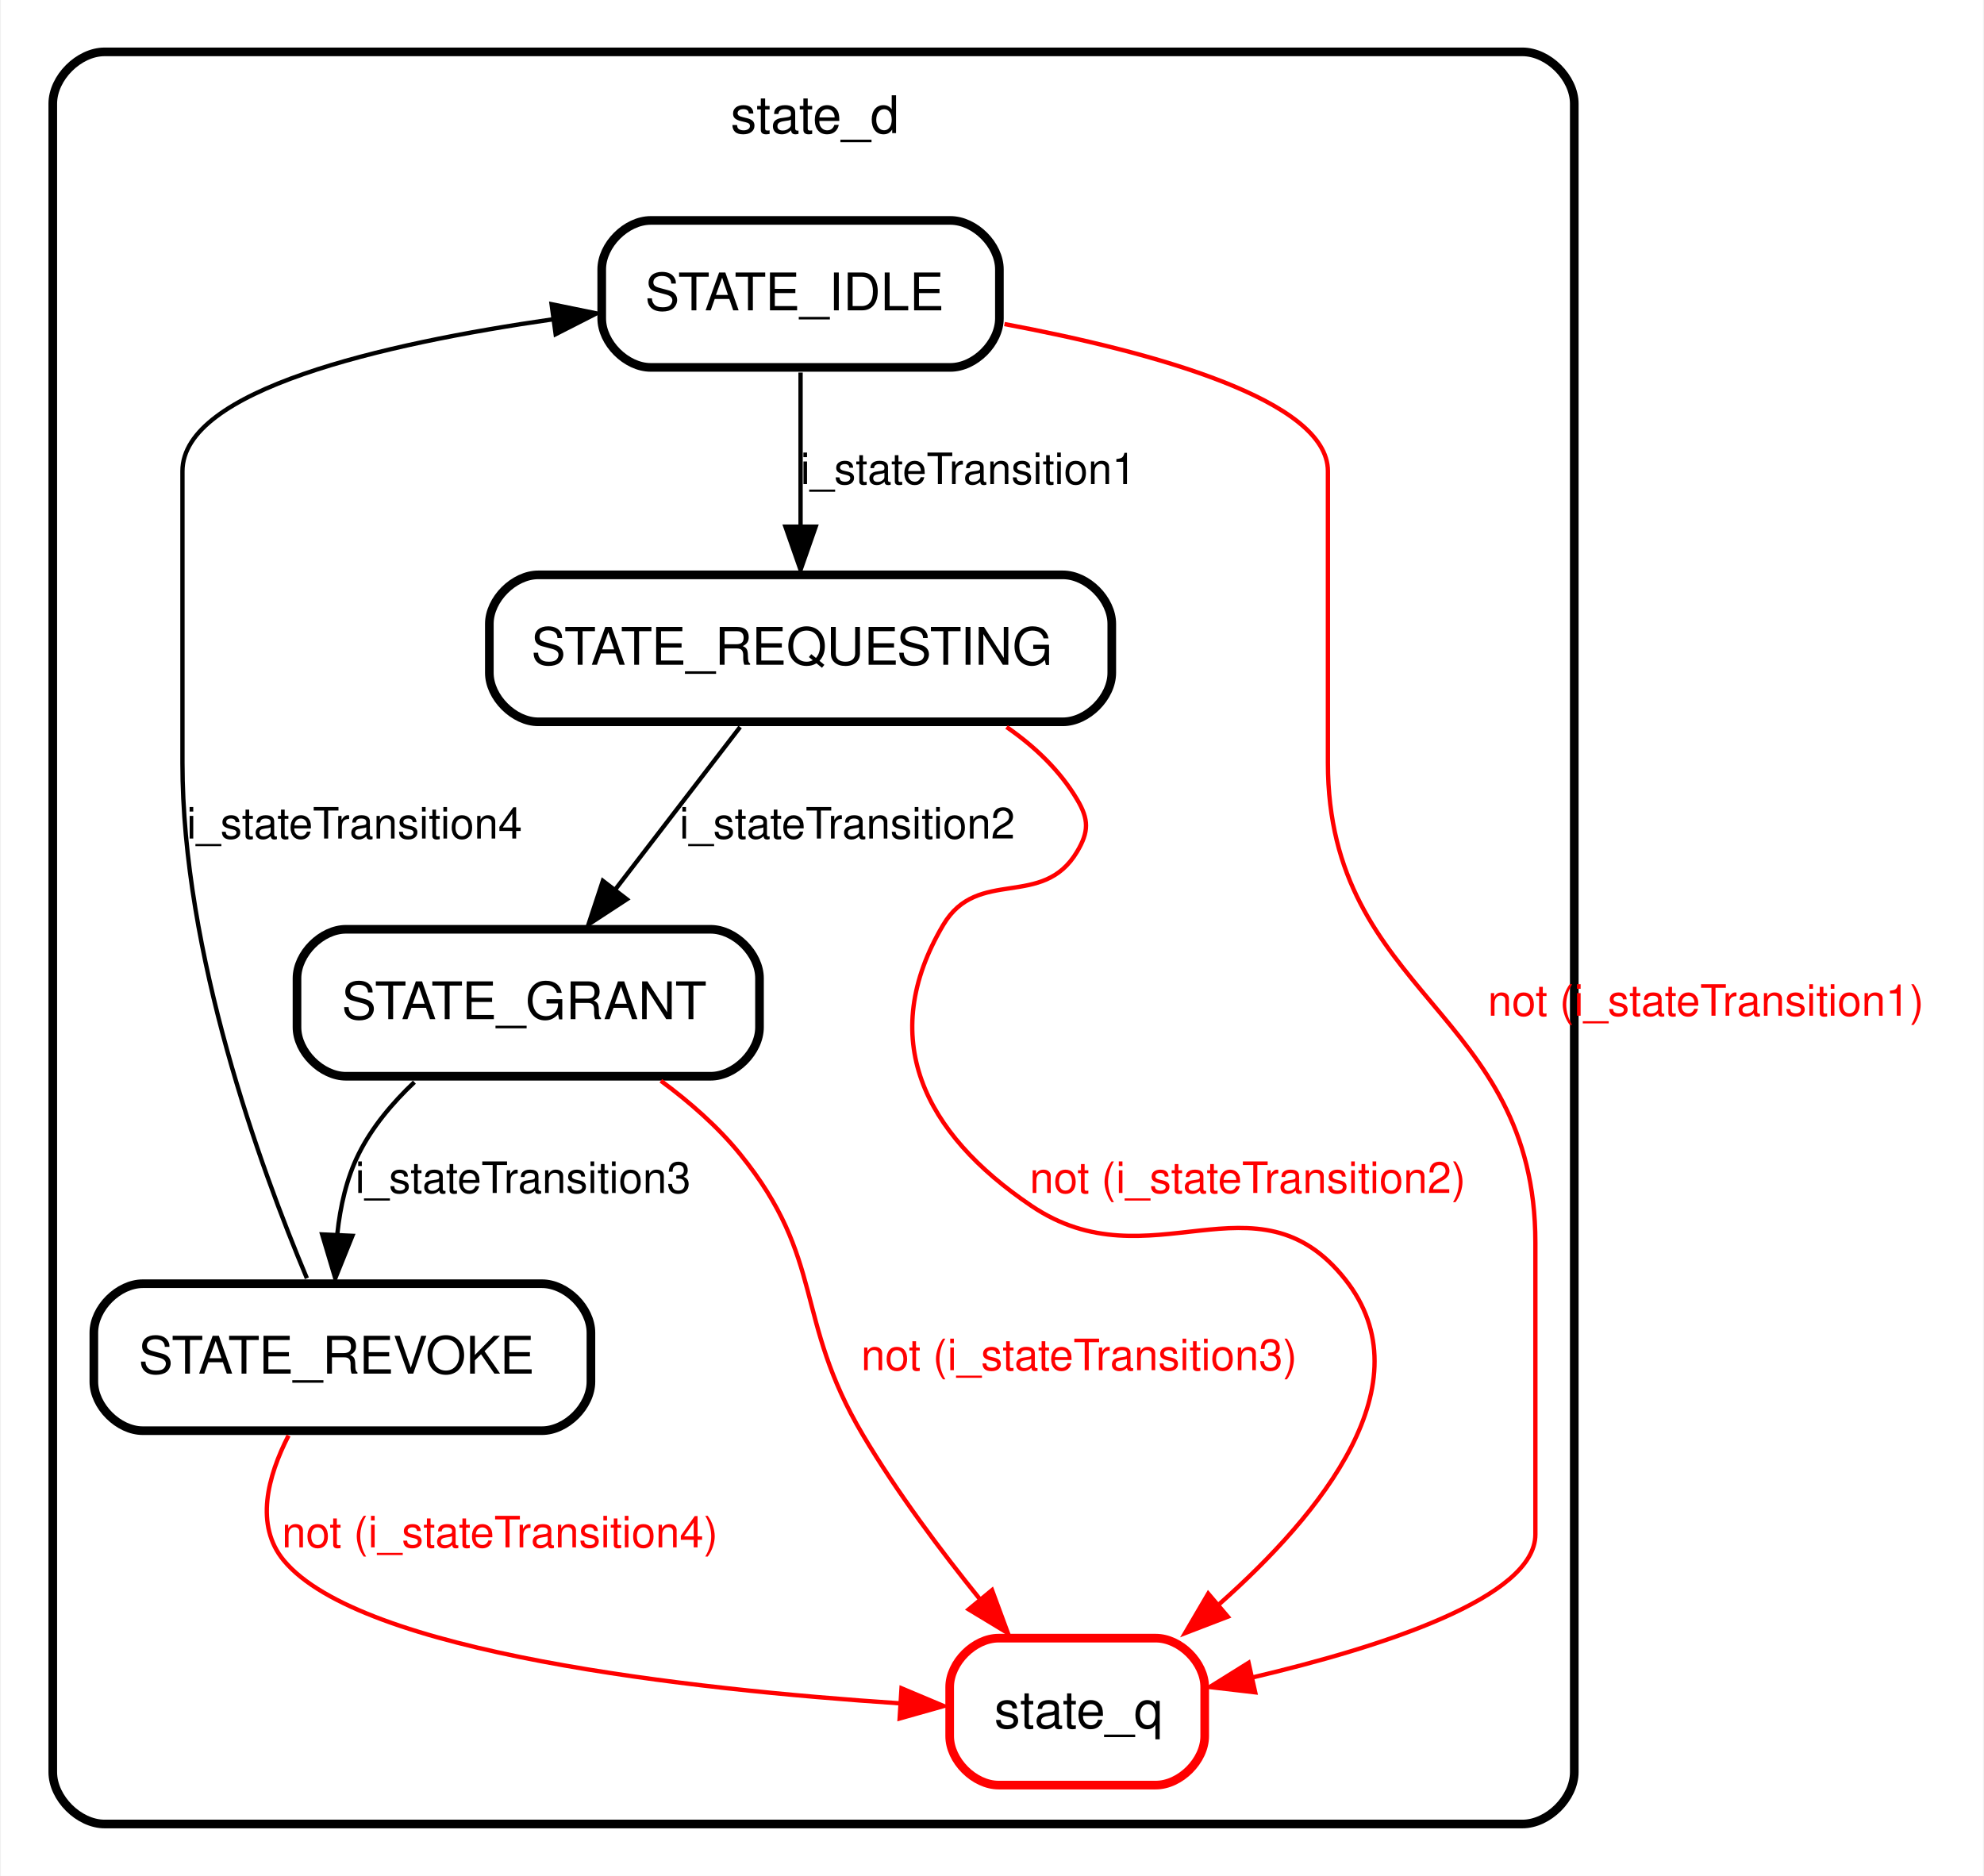
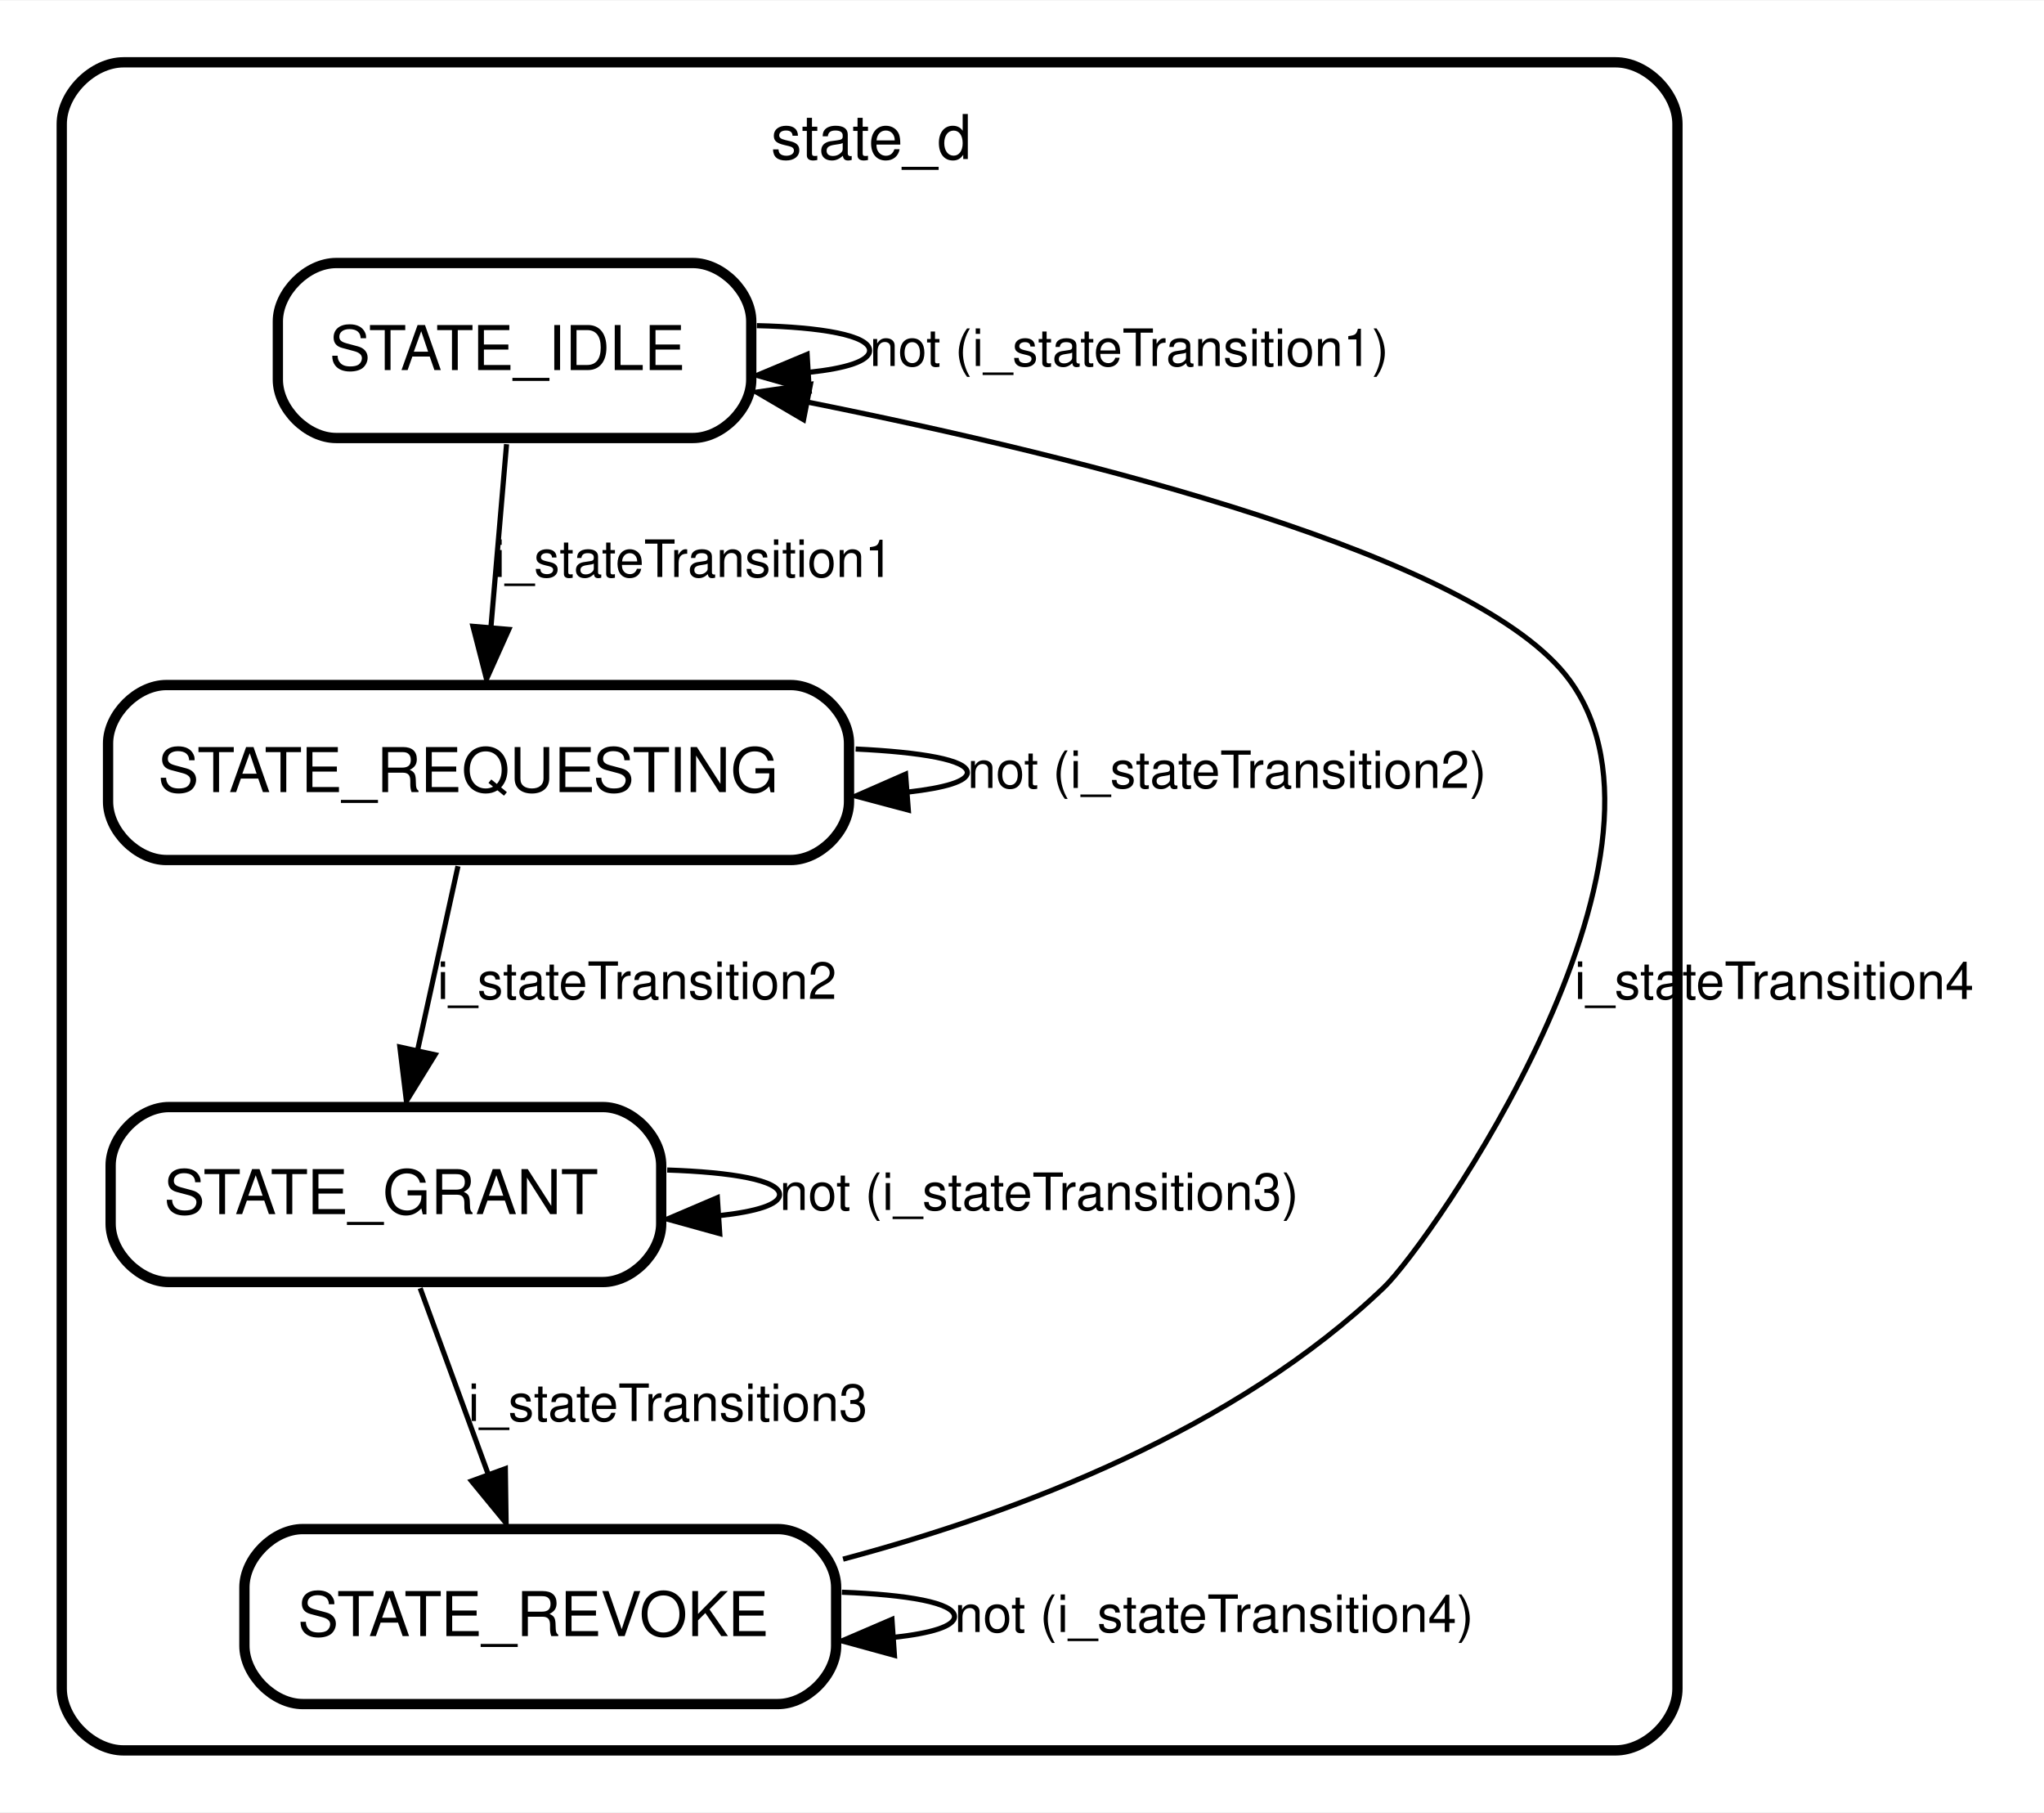
- <svg xmlns="http://www.w3.org/2000/svg" width="459pt" height="434pt" viewBox="0.00 0.00 458.58 434.00">
-   <g id="graph0" class="graph" transform="scale(1 1) rotate(0) translate(4 430)">
-     <polygon fill="#ffffff" stroke="transparent" points="-4,4 -4,-430 454.575,-430 454.575,4 -4,4" />
+ <svg xmlns="http://www.w3.org/2000/svg" width="397pt" height="352pt" viewBox="0.00 0.00 397.24 352.00">
+   <g id="graph0" class="graph" transform="scale(1 1) rotate(0) translate(4 348)">
+     <polygon fill="#ffffff" stroke="transparent" points="-4,4 -4,-348 393.241,-348 393.241,4 -4,4" />
    <g id="clust1" class="cluster state regular">
-       <path fill="none" stroke="#000000" stroke-width="2" d="M20,-8C20,-8 348,-8 348,-8 354,-8 360,-14 360,-20 360,-20 360,-406 360,-406 360,-412 354,-418 348,-418 348,-418 20,-418 20,-418 14,-418 8,-412 8,-406 8,-406 8,-20 8,-20 8,-14 14,-8 20,-8" />
-       <text text-anchor="start" x="164.824" y="-399.2" font-family="Helvetica,sans-Serif" font-size="12.00" fill="#000000">state_d</text>
+       <path fill="none" stroke="#000000" stroke-width="2" d="M20,-8C20,-8 310,-8 310,-8 316,-8 322,-14 322,-20 322,-20 322,-324 322,-324 322,-330 316,-336 310,-336 310,-336 20,-336 20,-336 14,-336 8,-330 8,-324 8,-324 8,-20 8,-20 8,-14 14,-8 20,-8" />
+       <text text-anchor="start" x="145.824" y="-317.2" font-family="Helvetica,sans-Serif" font-size="12.00" fill="#000000">state_d</text>
    </g>
    <g id="node2" class="node state regular">
-       <polygon fill="#ffffff" fill-opacity="0.004" stroke="transparent" stroke-width="2" points="228,-380 134,-380 134,-344 228,-344 228,-380" />
-       <text text-anchor="start" x="144.994" y="-358.2" font-family="Helvetica,sans-Serif" font-size="12.00" fill="#000000">STATE_IDLE</text>
-       <path fill="none" stroke="#000000" stroke-width="2" d="M146.333,-345C146.333,-345 215.667,-345 215.667,-345 221.333,-345 227,-350.667 227,-356.333 227,-356.333 227,-367.667 227,-367.667 227,-373.333 221.333,-379 215.667,-379 215.667,-379 146.333,-379 146.333,-379 140.667,-379 135,-373.333 135,-367.667 135,-367.667 135,-356.333 135,-356.333 135,-350.667 140.667,-345 146.333,-345" />
+       <polygon fill="#ffffff" fill-opacity="0.004" stroke="transparent" stroke-width="2" points="143,-298 49,-298 49,-262 143,-262 143,-298" />
+       <text text-anchor="start" x="59.994" y="-276.2" font-family="Helvetica,sans-Serif" font-size="12.00" fill="#000000">STATE_IDLE</text>
+       <path fill="none" stroke="#000000" stroke-width="2" d="M61.333,-263C61.333,-263 130.667,-263 130.667,-263 136.333,-263 142,-268.667 142,-274.333 142,-274.333 142,-285.667 142,-285.667 142,-291.333 136.333,-297 130.667,-297 130.667,-297 61.333,-297 61.333,-297 55.667,-297 50,-291.333 50,-285.667 50,-285.667 50,-274.333 50,-274.333 50,-268.667 55.667,-263 61.333,-263" />
+     </g>
+     <g id="edge2" class="edge transition">
+       <path fill="none" stroke="#000000" d="M143.085,-284.832C155.555,-284.556 165,-282.945 165,-280 165,-277.929 160.331,-276.518 153.223,-275.767" />
+       <polygon fill="#000000" stroke="#000000" points="153.274,-272.264 143.085,-275.168 152.861,-279.251 153.274,-272.264" />
+       <text text-anchor="start" x="165" y="-277" font-family="Helvetica,sans-Serif" font-size="10.00" fill="#000000">not (i_stateTransition1)   </text>
    </g>
    <g id="node3" class="node state regular">
-       <polygon fill="#ffffff" fill-opacity="0.004" stroke="transparent" stroke-width="2" points="254,-298 108,-298 108,-262 254,-262 254,-298" />
-       <text text-anchor="start" x="118.664" y="-276.2" font-family="Helvetica,sans-Serif" font-size="12.00" fill="#000000">STATE_REQUESTING</text>
-       <path fill="none" stroke="#000000" stroke-width="2" d="M120.333,-263C120.333,-263 241.667,-263 241.667,-263 247.333,-263 253,-268.667 253,-274.333 253,-274.333 253,-285.667 253,-285.667 253,-291.333 247.333,-297 241.667,-297 241.667,-297 120.333,-297 120.333,-297 114.667,-297 109,-291.333 109,-285.667 109,-285.667 109,-274.333 109,-274.333 109,-268.667 114.667,-263 120.333,-263" />
+       <polygon fill="#ffffff" fill-opacity="0.004" stroke="transparent" stroke-width="2" points="162,-216 16,-216 16,-180 162,-180 162,-216" />
+       <text text-anchor="start" x="26.664" y="-194.2" font-family="Helvetica,sans-Serif" font-size="12.00" fill="#000000">STATE_REQUESTING</text>
+       <path fill="none" stroke="#000000" stroke-width="2" d="M28.333,-181C28.333,-181 149.667,-181 149.667,-181 155.333,-181 161,-186.667 161,-192.333 161,-192.333 161,-203.667 161,-203.667 161,-209.333 155.333,-215 149.667,-215 149.667,-215 28.333,-215 28.333,-215 22.667,-215 17,-209.333 17,-203.667 17,-203.667 17,-192.333 17,-192.333 17,-186.667 22.667,-181 28.333,-181" />
    </g>
    <g id="edge1" class="edge transition">
-       <path fill="none" stroke="#000000" d="M181,-343.801C181,-333.398 181,-320.122 181,-308.377" />
-       <polygon fill="#000000" stroke="#000000" points="184.5,-308.148 181,-298.148 177.5,-308.148 184.5,-308.148" />
-       <text text-anchor="start" x="181" y="-318" font-family="Helvetica,sans-Serif" font-size="10.00" fill="#000000">i_stateTransition1   </text>
+       <path fill="none" stroke="#000000" d="M94.447,-261.801C93.558,-251.398 92.425,-238.121 91.422,-226.377" />
+       <polygon fill="#000000" stroke="#000000" points="94.887,-225.814 90.549,-216.148 87.912,-226.409 94.887,-225.814" />
+       <text text-anchor="start" x="92" y="-236" font-family="Helvetica,sans-Serif" font-size="10.00" fill="#000000">i_stateTransition1   </text>
    </g>
-     <g id="node6" class="node state regular">
-       <polygon fill="#ffffff" fill-opacity="0.004" stroke="transparent" stroke-width="2" points="275.5,-52 214.5,-52 214.5,-16 275.5,-16 275.5,-52" />
-       <text text-anchor="start" x="225.824" y="-30.2" font-family="Helvetica,sans-Serif" font-size="12.00" fill="#000000">state_q</text>
-       <path fill="none" stroke="#ff0000" stroke-width="2" d="M226.833,-17C226.833,-17 263.167,-17 263.167,-17 268.833,-17 274.5,-22.667 274.5,-28.333 274.5,-28.333 274.5,-39.667 274.5,-39.667 274.5,-45.333 268.833,-51 263.167,-51 263.167,-51 226.833,-51 226.833,-51 221.167,-51 215.5,-45.333 215.5,-39.667 215.5,-39.667 215.5,-28.333 215.5,-28.333 215.5,-22.667 221.167,-17 226.833,-17" />
-     </g>
-     <g id="edge2" class="edge transition">
-       <path fill="none" stroke="#ff0000" d="M228.168,-355.029C262.499,-348.58 303,-337.479 303,-321 303,-321 303,-321 303,-253.5 303,-199.752 351,-196.248 351,-142.5 351,-142.5 351,-142.5 351,-75 351,-60.375 315.456,-48.94 285.533,-41.904" />
-       <polygon fill="#ff0000" stroke="#ff0000" points="286.183,-38.463 275.66,-39.688 284.651,-45.293 286.183,-38.463" />
-       <text text-anchor="start" x="340" y="-195" font-family="Helvetica,sans-Serif" font-size="10.00" fill="#ff0000">not (i_stateTransition1)   </text>
+     <g id="edge4" class="edge transition">
+       <path fill="none" stroke="#000000" d="M162.291,-202.57C175.094,-201.961 184,-200.438 184,-198 184,-196.286 179.597,-195.024 172.532,-194.214" />
+       <polygon fill="#000000" stroke="#000000" points="172.529,-190.704 162.291,-193.43 171.994,-197.683 172.529,-190.704" />
+       <text text-anchor="start" x="184" y="-195" font-family="Helvetica,sans-Serif" font-size="10.00" fill="#000000">not (i_stateTransition2)   </text>
    </g>
    <g id="node4" class="node state regular">
-       <polygon fill="#ffffff" fill-opacity="0.004" stroke="transparent" stroke-width="2" points="172.5,-216 63.5,-216 63.5,-180 172.5,-180 172.5,-216" />
-       <text text-anchor="start" x="74.833" y="-194.2" font-family="Helvetica,sans-Serif" font-size="12.00" fill="#000000">STATE_GRANT</text>
-       <path fill="none" stroke="#000000" stroke-width="2" d="M75.833,-181C75.833,-181 160.167,-181 160.167,-181 165.833,-181 171.5,-186.667 171.5,-192.333 171.5,-192.333 171.5,-203.667 171.5,-203.667 171.5,-209.333 165.833,-215 160.167,-215 160.167,-215 75.833,-215 75.833,-215 70.167,-215 64.5,-209.333 64.5,-203.667 64.5,-203.667 64.5,-192.333 64.5,-192.333 64.5,-186.667 70.167,-181 75.833,-181" />
+       <polygon fill="#ffffff" fill-opacity="0.004" stroke="transparent" stroke-width="2" points="125.5,-134 16.5,-134 16.5,-98 125.5,-98 125.5,-134" />
+       <text text-anchor="start" x="27.833" y="-112.2" font-family="Helvetica,sans-Serif" font-size="12.00" fill="#000000">STATE_GRANT</text>
+       <path fill="none" stroke="#000000" stroke-width="2" d="M28.833,-99C28.833,-99 113.167,-99 113.167,-99 118.833,-99 124.5,-104.667 124.5,-110.333 124.5,-110.333 124.5,-121.667 124.5,-121.667 124.5,-127.333 118.833,-133 113.167,-133 113.167,-133 28.833,-133 28.833,-133 23.167,-133 17.5,-127.333 17.5,-121.667 17.5,-121.667 17.5,-110.333 17.5,-110.333 17.5,-104.667 23.167,-99 28.833,-99" />
    </g>
    <g id="edge3" class="edge transition">
-       <path fill="none" stroke="#000000" d="M167.018,-261.801C158.536,-250.761 147.568,-236.485 138.158,-224.238" />
-       <polygon fill="#000000" stroke="#000000" points="140.811,-221.945 131.943,-216.148 135.26,-226.21 140.811,-221.945" />
-       <text text-anchor="start" x="153" y="-236" font-family="Helvetica,sans-Serif" font-size="10.00" fill="#000000">i_stateTransition2   </text>
+       <path fill="none" stroke="#000000" d="M85.005,-179.802C82.698,-169.292 79.748,-155.85 77.15,-144.018" />
+       <polygon fill="#000000" stroke="#000000" points="80.546,-143.165 74.984,-134.148 73.709,-144.666 80.546,-143.165" />
+       <text text-anchor="start" x="81" y="-154" font-family="Helvetica,sans-Serif" font-size="10.00" fill="#000000">i_stateTransition2   </text>
    </g>
-     <g id="edge4" class="edge transition">
-       <path fill="none" stroke="#ff0000" d="M228.658,-261.8C235.177,-257.289 240.996,-251.754 245,-245 247.72,-240.412 247.717,-237.589 245,-233 236.994,-219.479 222.006,-229.521 214,-216 198.572,-189.944 209.324,-167.939 234.425,-151 261.886,-132.469 286.418,-159.96 307,-134 326.041,-109.984 301.465,-79.769 277.859,-58.87" />
-       <polygon fill="#ff0000" stroke="#ff0000" points="279.844,-55.965 269.955,-52.163 275.315,-61.302 279.844,-55.965" />
-       <text text-anchor="start" x="234" y="-154" font-family="Helvetica,sans-Serif" font-size="10.00" fill="#ff0000">not (i_stateTransition2)   </text>
+     <g id="edge6" class="edge transition">
+       <path fill="none" stroke="#000000" d="M125.668,-120.768C138.254,-120.357 147.5,-118.768 147.5,-116 147.5,-114.054 142.929,-112.691 135.84,-111.91" />
+       <polygon fill="#000000" stroke="#000000" points="135.878,-108.405 125.668,-111.232 135.413,-115.389 135.878,-108.405" />
+       <text text-anchor="start" x="147.5" y="-113" font-family="Helvetica,sans-Serif" font-size="10.00" fill="#000000">not (i_stateTransition3)   </text>
    </g>
    <g id="node5" class="node state regular">
-       <polygon fill="#ffffff" fill-opacity="0.004" stroke="transparent" stroke-width="2" points="133.5,-134 16.5,-134 16.5,-98 133.5,-98 133.5,-134" />
-       <text text-anchor="start" x="27.825" y="-112.2" font-family="Helvetica,sans-Serif" font-size="12.00" fill="#000000">STATE_REVOKE</text>
-       <path fill="none" stroke="#000000" stroke-width="2" d="M28.833,-99C28.833,-99 121.167,-99 121.167,-99 126.833,-99 132.5,-104.667 132.5,-110.333 132.5,-110.333 132.5,-121.667 132.5,-121.667 132.5,-127.333 126.833,-133 121.167,-133 121.167,-133 28.833,-133 28.833,-133 23.167,-133 17.5,-127.333 17.5,-121.667 17.5,-121.667 17.5,-110.333 17.5,-110.333 17.5,-104.667 23.167,-99 28.833,-99" />
+       <polygon fill="#ffffff" fill-opacity="0.004" stroke="transparent" stroke-width="2" points="159.5,-52 42.5,-52 42.5,-16 159.5,-16 159.5,-52" />
+       <text text-anchor="start" x="53.825" y="-30.2" font-family="Helvetica,sans-Serif" font-size="12.00" fill="#000000">STATE_REVOKE</text>
+       <path fill="none" stroke="#000000" stroke-width="2" d="M54.833,-17C54.833,-17 147.167,-17 147.167,-17 152.833,-17 158.5,-22.667 158.5,-28.333 158.5,-28.333 158.5,-39.667 158.5,-39.667 158.5,-45.333 152.833,-51 147.167,-51 147.167,-51 54.833,-51 54.833,-51 49.167,-51 43.5,-45.333 43.5,-39.667 43.5,-39.667 43.5,-28.333 43.5,-28.333 43.5,-22.667 49.167,-17 54.833,-17" />
    </g>
    <g id="edge5" class="edge transition">
-       <path fill="none" stroke="#000000" d="M91.66,-179.638C86.559,-174.822 81.846,-169.213 78.759,-163 75.959,-157.364 74.502,-150.875 73.833,-144.553" />
-       <polygon fill="#000000" stroke="#000000" points="77.315,-144.079 73.355,-134.252 70.322,-144.404 77.315,-144.079" />
-       <text text-anchor="start" x="78" y="-154" font-family="Helvetica,sans-Serif" font-size="10.00" fill="#000000">i_stateTransition3   </text>
-     </g>
-     <g id="edge6" class="edge transition">
-       <path fill="none" stroke="#ff0000" d="M148.676,-179.953C155.309,-175.057 161.864,-169.333 167,-163 186.86,-138.511 179.332,-125.114 195.425,-98 203.276,-84.773 213.474,-71.159 222.578,-59.906" />
-       <polygon fill="#ff0000" stroke="#ff0000" points="225.298,-62.109 228.964,-52.169 219.899,-57.653 225.298,-62.109" />
-       <text text-anchor="start" x="195" y="-113" font-family="Helvetica,sans-Serif" font-size="10.00" fill="#ff0000">not (i_stateTransition3)   </text>
+       <path fill="none" stroke="#000000" d="M77.658,-97.802C81.542,-87.185 86.52,-73.578 90.881,-61.66" />
+       <polygon fill="#000000" stroke="#000000" points="94.212,-62.741 94.361,-52.148 87.638,-60.336 94.212,-62.741" />
+       <text text-anchor="start" x="87" y="-72" font-family="Helvetica,sans-Serif" font-size="10.00" fill="#000000">i_stateTransition3   </text>
    </g>
    <g id="edge7" class="edge transition">
-       <path fill="none" stroke="#000000" d="M66.788,-134.261C55.888,-160.21 38,-209.497 38,-253.5 38,-321 38,-321 38,-321 38,-339.75 84,-350.42 123.821,-356.144" />
-       <polygon fill="#000000" stroke="#000000" points="123.4,-359.619 133.78,-357.494 124.341,-352.682 123.4,-359.619" />
-       <text text-anchor="start" x="39" y="-236" font-family="Helvetica,sans-Serif" font-size="10.00" fill="#000000">i_stateTransition4   </text>
+       <path fill="none" stroke="#000000" d="M159.845,-45.156C194.161,-54.298 236.216,-70.39 265,-98 273.805,-106.446 326.421,-181.433 301,-216 283.272,-240.106 207.186,-259.143 152.89,-269.991" />
+       <polygon fill="#000000" stroke="#000000" points="152.167,-266.566 143.025,-271.921 153.511,-273.436 152.167,-266.566" />
+       <text text-anchor="start" x="302" y="-154" font-family="Helvetica,sans-Serif" font-size="10.00" fill="#000000">i_stateTransition4   </text>
    </g>
    <g id="edge8" class="edge transition">
-       <path fill="none" stroke="#ff0000" d="M62.54,-97.871C57.687,-88.395 54.712,-77.114 61.425,-69 79.152,-47.574 155.451,-39.149 203.932,-35.92" />
-       <polygon fill="#ff0000" stroke="#ff0000" points="204.355,-39.401 214.12,-35.291 203.923,-32.414 204.355,-39.401" />
-       <text text-anchor="start" x="61" y="-72" font-family="Helvetica,sans-Serif" font-size="10.00" fill="#ff0000">not (i_stateTransition4)   </text>
+       <path fill="none" stroke="#000000" d="M159.612,-38.731C172.299,-38.268 181.5,-36.691 181.5,-34 181.5,-32.108 176.951,-30.766 169.84,-29.976" />
+       <polygon fill="#000000" stroke="#000000" points="169.829,-26.467 159.612,-29.269 169.347,-33.45 169.829,-26.467" />
+       <text text-anchor="start" x="181.5" y="-31" font-family="Helvetica,sans-Serif" font-size="10.00" fill="#000000">not (i_stateTransition4)   </text>
    </g>
  </g>
</svg>
